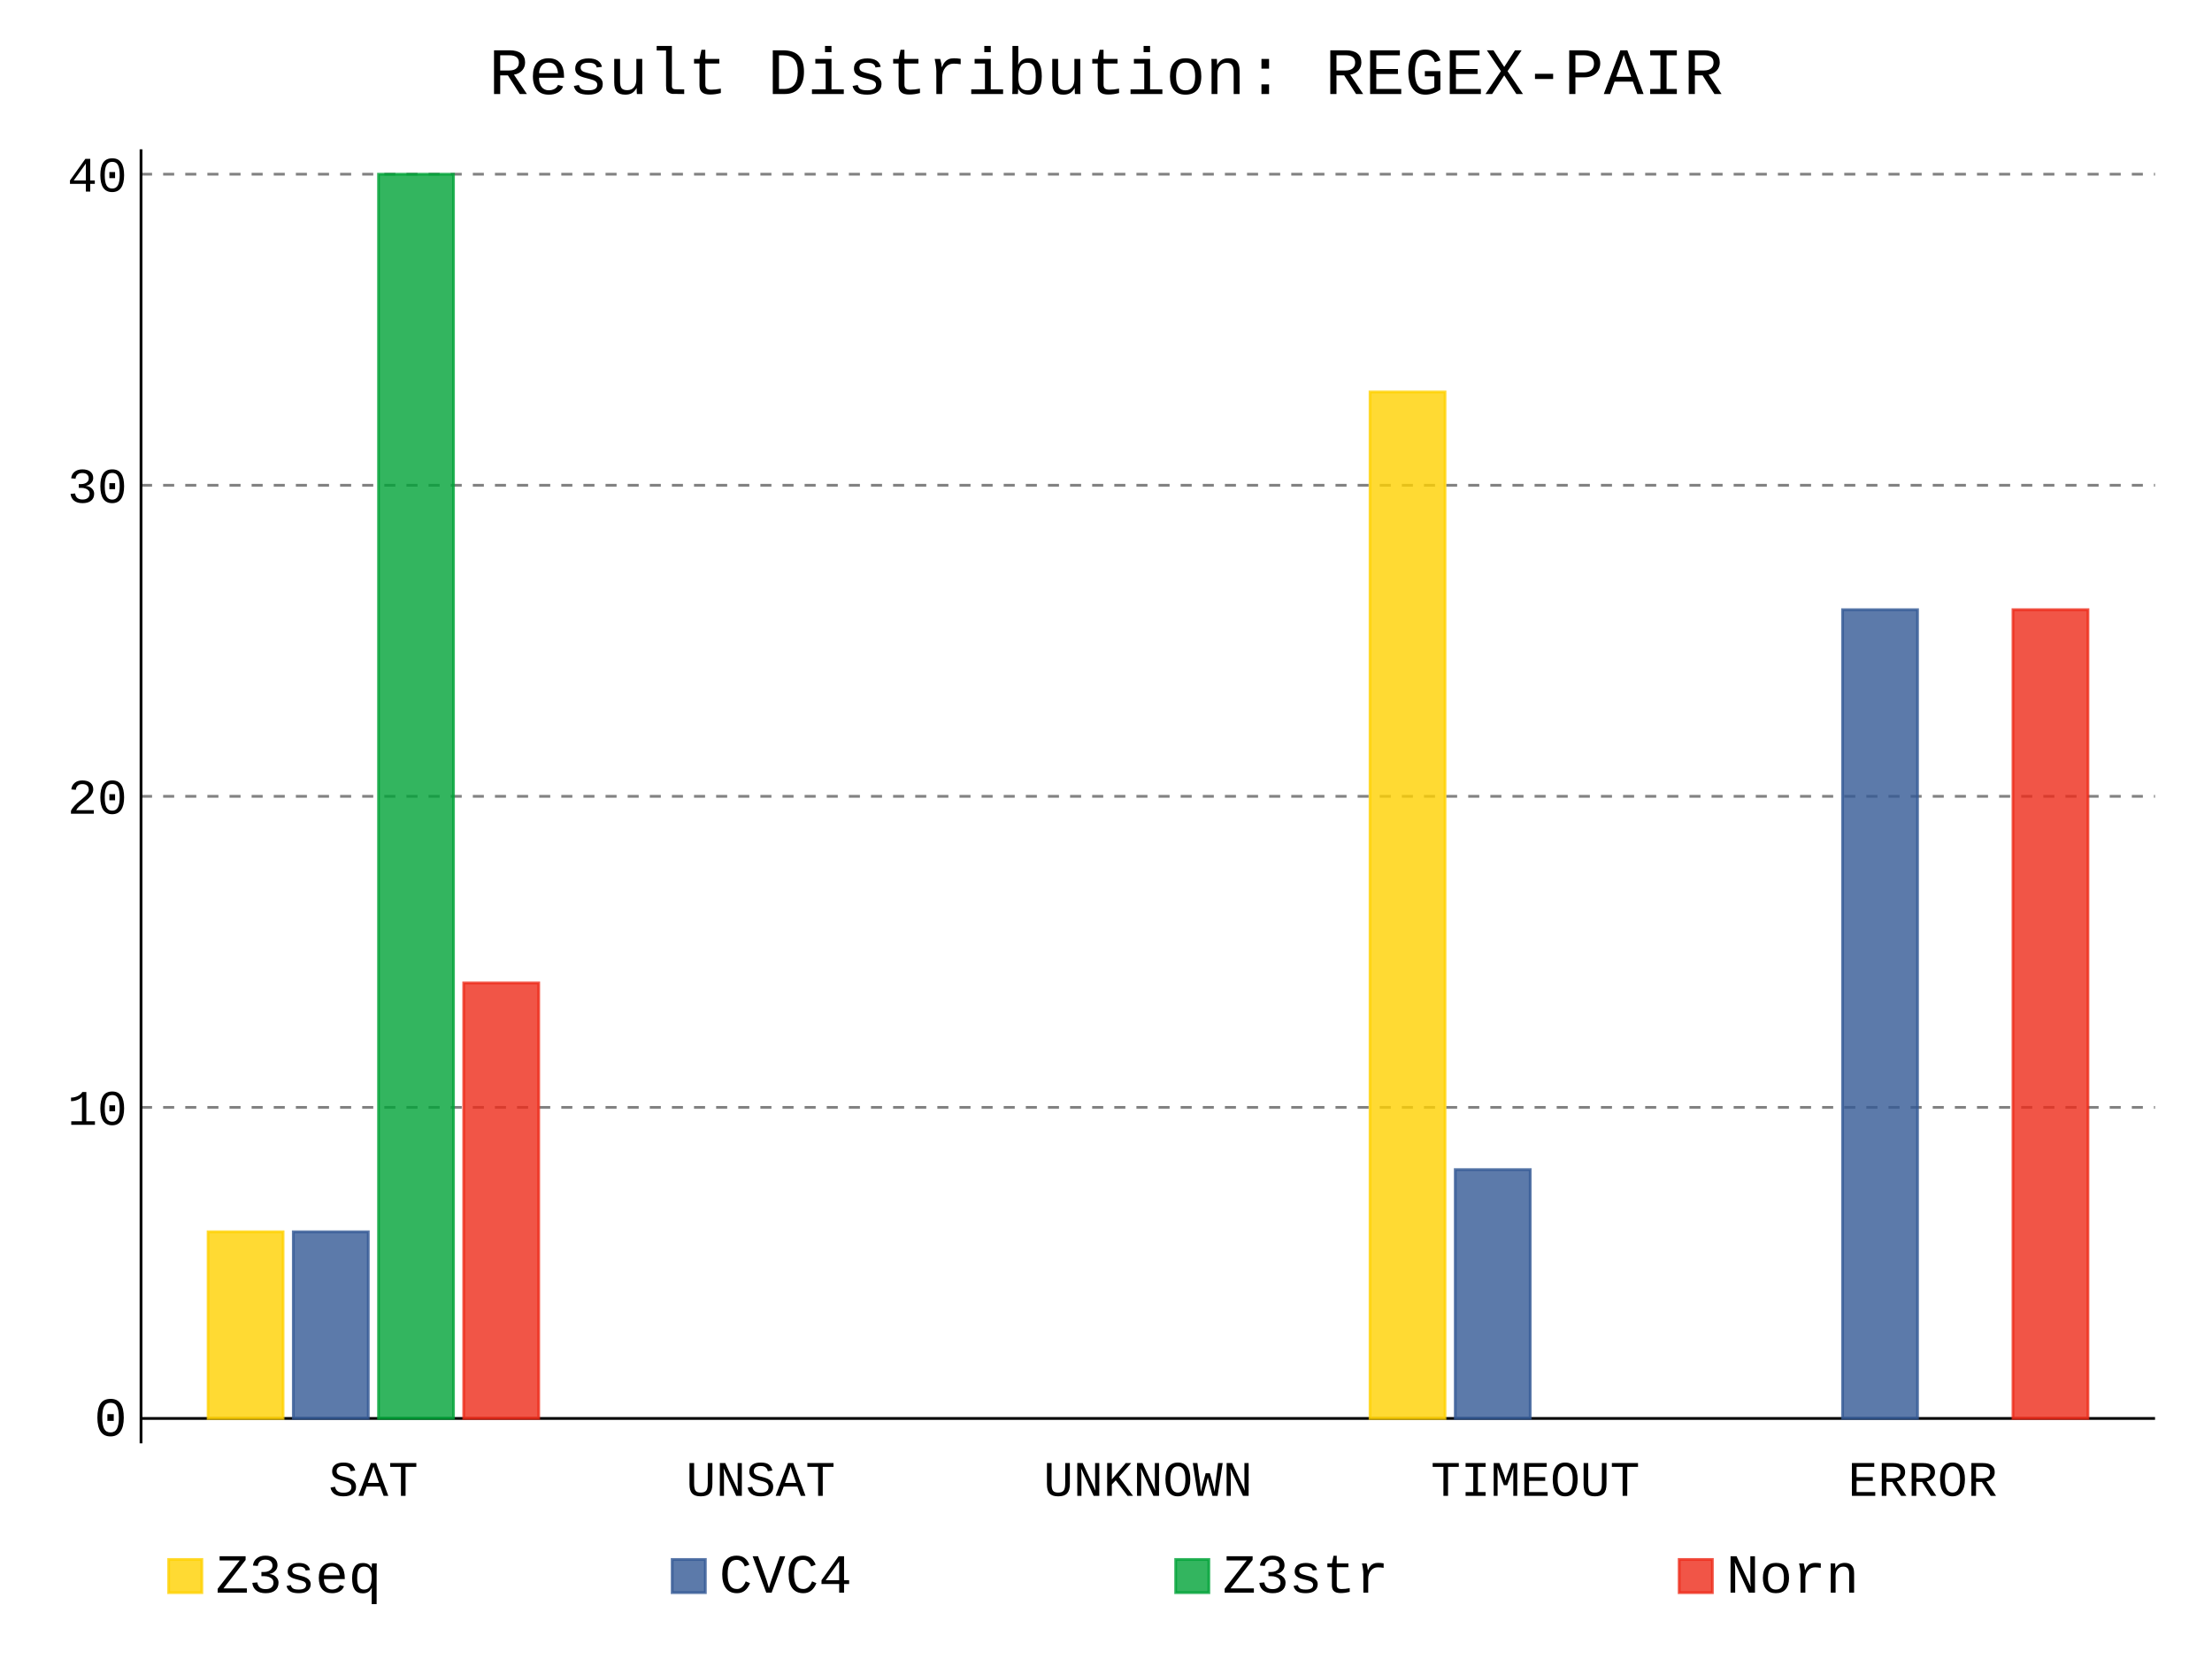
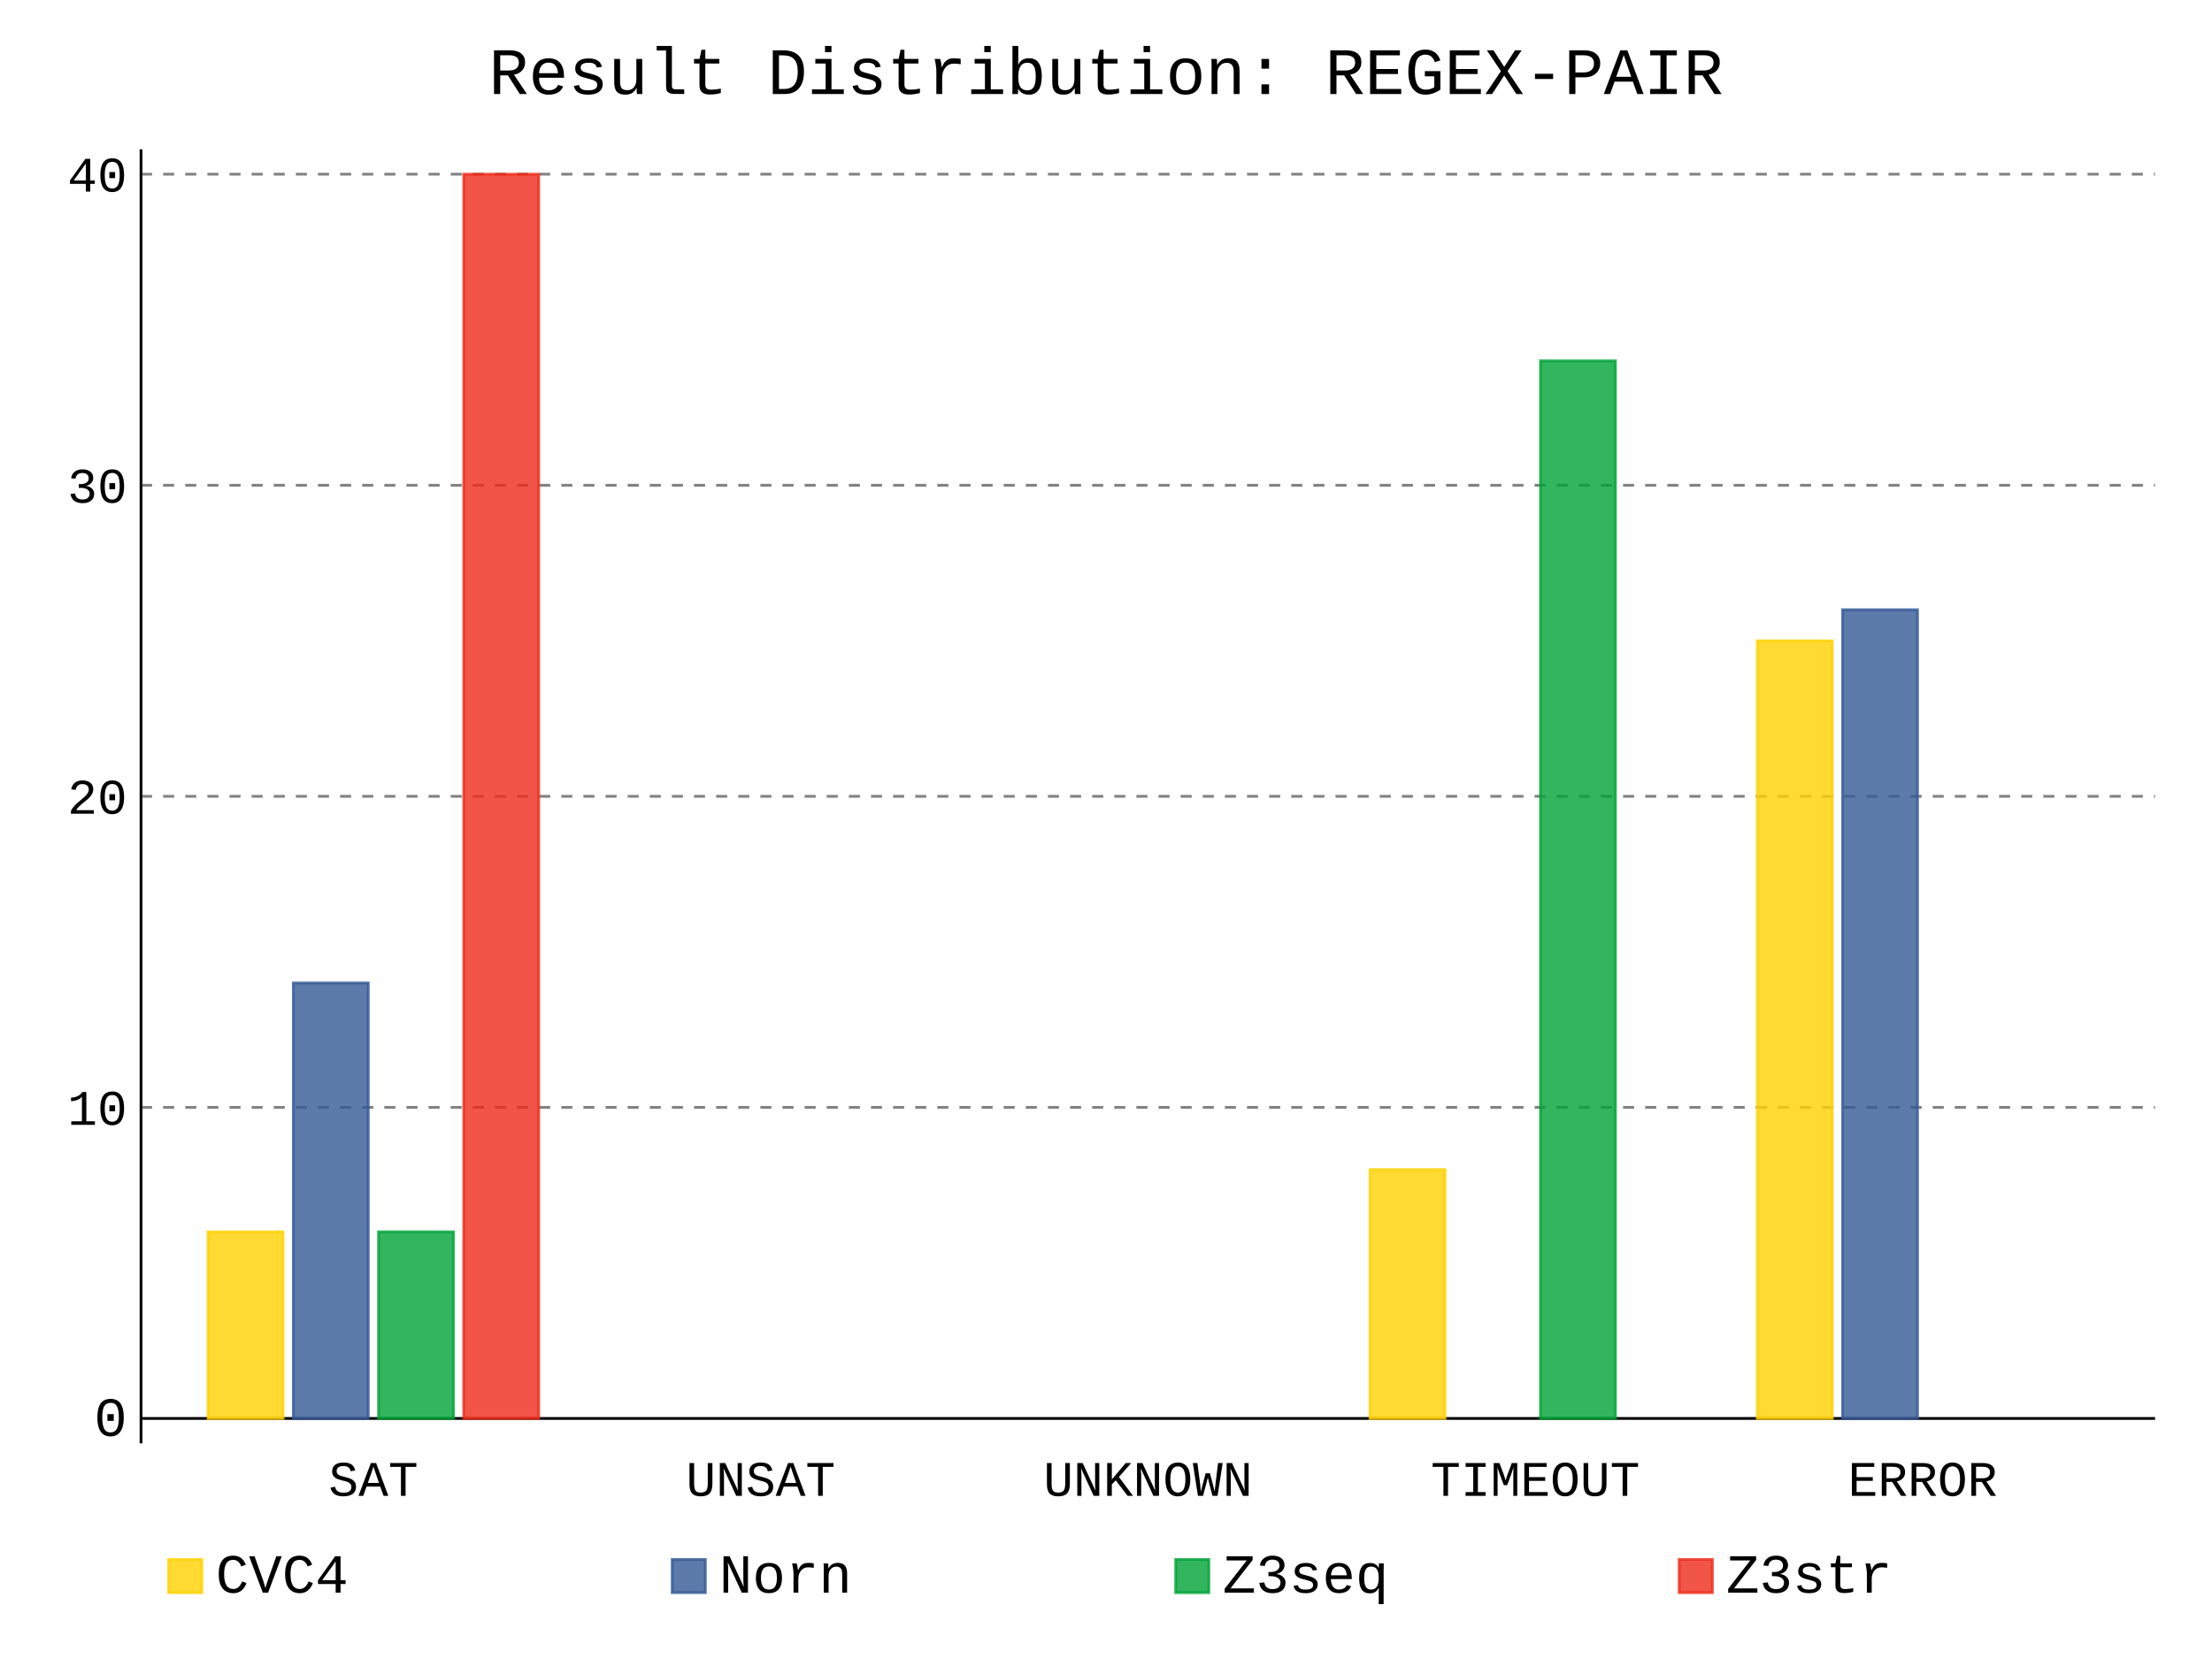
- <svg xmlns="http://www.w3.org/2000/svg" id="chart-c31f3e0b-784a-43be-9651-cb7253da7814" class="pygal-chart" viewBox="0 0 800 600">
+ <svg xmlns="http://www.w3.org/2000/svg" id="chart-2d178b61-f140-40ac-914e-9e134ed60f12" class="pygal-chart" viewBox="0 0 800 600">
  <defs>
-     <style type="text/css">#chart-c31f3e0b-784a-43be-9651-cb7253da7814{-webkit-user-select:none;-webkit-font-smoothing:antialiased;font-family:Consolas,"Liberation Mono",Menlo,Courier,monospace}#chart-c31f3e0b-784a-43be-9651-cb7253da7814 .title{font-family:Consolas,"Liberation Mono",Menlo,Courier,monospace;font-size:24px}#chart-c31f3e0b-784a-43be-9651-cb7253da7814 .legends .legend text{font-family:Consolas,"Liberation Mono",Menlo,Courier,monospace;font-size:20px}#chart-c31f3e0b-784a-43be-9651-cb7253da7814 .axis text{font-family:Consolas,"Liberation Mono",Menlo,Courier,monospace;font-size:18px}#chart-c31f3e0b-784a-43be-9651-cb7253da7814 .axis text.major{font-family:Consolas,"Liberation Mono",Menlo,Courier,monospace;font-size:20px}#chart-c31f3e0b-784a-43be-9651-cb7253da7814 .text-overlay text.value{font-family:Consolas,"Liberation Mono",Menlo,Courier,monospace;font-size:22px}#chart-c31f3e0b-784a-43be-9651-cb7253da7814 .text-overlay text.label{font-family:Consolas,"Liberation Mono",Menlo,Courier,monospace;font-size:20px}#chart-c31f3e0b-784a-43be-9651-cb7253da7814 .tooltip{font-family:Consolas,"Liberation Mono",Menlo,Courier,monospace;font-size:20px}#chart-c31f3e0b-784a-43be-9651-cb7253da7814 text.no_data{font-family:Consolas,"Liberation Mono",Menlo,Courier,monospace;font-size:64px}
- #chart-c31f3e0b-784a-43be-9651-cb7253da7814{background-color:#FFFFFF}#chart-c31f3e0b-784a-43be-9651-cb7253da7814 path,#chart-c31f3e0b-784a-43be-9651-cb7253da7814 line,#chart-c31f3e0b-784a-43be-9651-cb7253da7814 rect,#chart-c31f3e0b-784a-43be-9651-cb7253da7814 circle{-webkit-transition:100ms;-moz-transition:100ms;transition:100ms}#chart-c31f3e0b-784a-43be-9651-cb7253da7814 .graph &gt; .background{fill:#FFFFFF}#chart-c31f3e0b-784a-43be-9651-cb7253da7814 .plot &gt; .background{fill:#FFFFFF}#chart-c31f3e0b-784a-43be-9651-cb7253da7814 .graph{fill:#000000}#chart-c31f3e0b-784a-43be-9651-cb7253da7814 text.no_data{fill:#000000}#chart-c31f3e0b-784a-43be-9651-cb7253da7814 .title{fill:#000000}#chart-c31f3e0b-784a-43be-9651-cb7253da7814 .legends .legend text{fill:#000000}#chart-c31f3e0b-784a-43be-9651-cb7253da7814 .legends .legend:hover text{fill:#000000}#chart-c31f3e0b-784a-43be-9651-cb7253da7814 .axis .line{stroke:#000000}#chart-c31f3e0b-784a-43be-9651-cb7253da7814 .axis .guide.line{stroke:#828282}#chart-c31f3e0b-784a-43be-9651-cb7253da7814 .axis .major.line{stroke:#000000}#chart-c31f3e0b-784a-43be-9651-cb7253da7814 .axis text.major{fill:#000000}#chart-c31f3e0b-784a-43be-9651-cb7253da7814 .axis.y .guides:hover .guide.line,#chart-c31f3e0b-784a-43be-9651-cb7253da7814 .line-graph .axis.x .guides:hover .guide.line,#chart-c31f3e0b-784a-43be-9651-cb7253da7814 .stackedline-graph .axis.x .guides:hover .guide.line,#chart-c31f3e0b-784a-43be-9651-cb7253da7814 .xy-graph .axis.x .guides:hover .guide.line{stroke:#000000}#chart-c31f3e0b-784a-43be-9651-cb7253da7814 .axis .guides:hover text{fill:#000000}#chart-c31f3e0b-784a-43be-9651-cb7253da7814 .reactive{fill-opacity:.8;stroke-opacity:.8}#chart-c31f3e0b-784a-43be-9651-cb7253da7814 .ci{stroke:#000000}#chart-c31f3e0b-784a-43be-9651-cb7253da7814 .reactive.active,#chart-c31f3e0b-784a-43be-9651-cb7253da7814 .active .reactive{fill-opacity:.9;stroke-opacity:.9;stroke-width:4}#chart-c31f3e0b-784a-43be-9651-cb7253da7814 .ci .reactive.active{stroke-width:1.5}#chart-c31f3e0b-784a-43be-9651-cb7253da7814 .series text{fill:#000000}#chart-c31f3e0b-784a-43be-9651-cb7253da7814 .tooltip rect{fill:#FFFFFF;stroke:#000000;-webkit-transition:opacity 100ms;-moz-transition:opacity 100ms;transition:opacity 100ms}#chart-c31f3e0b-784a-43be-9651-cb7253da7814 .tooltip .label{fill:#000000}#chart-c31f3e0b-784a-43be-9651-cb7253da7814 .tooltip .label{fill:#000000}#chart-c31f3e0b-784a-43be-9651-cb7253da7814 .tooltip .legend{font-size:.8em;fill:#828282}#chart-c31f3e0b-784a-43be-9651-cb7253da7814 .tooltip .x_label{font-size:.6em;fill:#000000}#chart-c31f3e0b-784a-43be-9651-cb7253da7814 .tooltip .xlink{font-size:.5em;text-decoration:underline}#chart-c31f3e0b-784a-43be-9651-cb7253da7814 .tooltip .value{font-size:1.5em}#chart-c31f3e0b-784a-43be-9651-cb7253da7814 .bound{font-size:.5em}#chart-c31f3e0b-784a-43be-9651-cb7253da7814 .max-value{font-size:.75em;fill:#828282}#chart-c31f3e0b-784a-43be-9651-cb7253da7814 .map-element{fill:#FFFFFF;stroke:#828282 !important}#chart-c31f3e0b-784a-43be-9651-cb7253da7814 .map-element .reactive{fill-opacity:inherit;stroke-opacity:inherit}#chart-c31f3e0b-784a-43be-9651-cb7253da7814 .color-0,#chart-c31f3e0b-784a-43be-9651-cb7253da7814 .color-0 a:visited{stroke:#FFD000;fill:#FFD000}#chart-c31f3e0b-784a-43be-9651-cb7253da7814 .color-1,#chart-c31f3e0b-784a-43be-9651-cb7253da7814 .color-1 a:visited{stroke:#345995;fill:#345995}#chart-c31f3e0b-784a-43be-9651-cb7253da7814 .color-2,#chart-c31f3e0b-784a-43be-9651-cb7253da7814 .color-2 a:visited{stroke:#01A337;fill:#01A337}#chart-c31f3e0b-784a-43be-9651-cb7253da7814 .color-3,#chart-c31f3e0b-784a-43be-9651-cb7253da7814 .color-3 a:visited{stroke:#ED2B1A;fill:#ED2B1A}#chart-c31f3e0b-784a-43be-9651-cb7253da7814 .text-overlay .color-0 text{fill:black}#chart-c31f3e0b-784a-43be-9651-cb7253da7814 .text-overlay .color-1 text{fill:black}#chart-c31f3e0b-784a-43be-9651-cb7253da7814 .text-overlay .color-2 text{fill:black}#chart-c31f3e0b-784a-43be-9651-cb7253da7814 .text-overlay .color-3 text{fill:black}
- #chart-c31f3e0b-784a-43be-9651-cb7253da7814 text.no_data{text-anchor:middle}#chart-c31f3e0b-784a-43be-9651-cb7253da7814 .guide.line{fill:none}#chart-c31f3e0b-784a-43be-9651-cb7253da7814 .centered{text-anchor:middle}#chart-c31f3e0b-784a-43be-9651-cb7253da7814 .title{text-anchor:middle}#chart-c31f3e0b-784a-43be-9651-cb7253da7814 .legends .legend text{fill-opacity:1}#chart-c31f3e0b-784a-43be-9651-cb7253da7814 .axis.x text{text-anchor:middle}#chart-c31f3e0b-784a-43be-9651-cb7253da7814 .axis.x:not(.web) text[transform]{text-anchor:start}#chart-c31f3e0b-784a-43be-9651-cb7253da7814 .axis.x:not(.web) text[transform].backwards{text-anchor:end}#chart-c31f3e0b-784a-43be-9651-cb7253da7814 .axis.y text{text-anchor:end}#chart-c31f3e0b-784a-43be-9651-cb7253da7814 .axis.y text[transform].backwards{text-anchor:start}#chart-c31f3e0b-784a-43be-9651-cb7253da7814 .axis.y2 text{text-anchor:start}#chart-c31f3e0b-784a-43be-9651-cb7253da7814 .axis.y2 text[transform].backwards{text-anchor:end}#chart-c31f3e0b-784a-43be-9651-cb7253da7814 .axis .guide.line{stroke-dasharray:4,4}#chart-c31f3e0b-784a-43be-9651-cb7253da7814 .axis .major.guide.line{stroke-dasharray:6,6}#chart-c31f3e0b-784a-43be-9651-cb7253da7814 .horizontal .axis.y .guide.line,#chart-c31f3e0b-784a-43be-9651-cb7253da7814 .horizontal .axis.y2 .guide.line,#chart-c31f3e0b-784a-43be-9651-cb7253da7814 .vertical .axis.x .guide.line{opacity:0}#chart-c31f3e0b-784a-43be-9651-cb7253da7814 .horizontal .axis.always_show .guide.line,#chart-c31f3e0b-784a-43be-9651-cb7253da7814 .vertical .axis.always_show .guide.line{opacity:1 !important}#chart-c31f3e0b-784a-43be-9651-cb7253da7814 .axis.y .guides:hover .guide.line,#chart-c31f3e0b-784a-43be-9651-cb7253da7814 .axis.y2 .guides:hover .guide.line,#chart-c31f3e0b-784a-43be-9651-cb7253da7814 .axis.x .guides:hover .guide.line{opacity:1}#chart-c31f3e0b-784a-43be-9651-cb7253da7814 .axis .guides:hover text{opacity:1}#chart-c31f3e0b-784a-43be-9651-cb7253da7814 .nofill{fill:none}#chart-c31f3e0b-784a-43be-9651-cb7253da7814 .subtle-fill{fill-opacity:.2}#chart-c31f3e0b-784a-43be-9651-cb7253da7814 .dot{stroke-width:1px;fill-opacity:1}#chart-c31f3e0b-784a-43be-9651-cb7253da7814 .dot.active{stroke-width:5px}#chart-c31f3e0b-784a-43be-9651-cb7253da7814 .dot.negative{fill:transparent}#chart-c31f3e0b-784a-43be-9651-cb7253da7814 text,#chart-c31f3e0b-784a-43be-9651-cb7253da7814 tspan{stroke:none !important}#chart-c31f3e0b-784a-43be-9651-cb7253da7814 .series text.active{opacity:1}#chart-c31f3e0b-784a-43be-9651-cb7253da7814 .tooltip rect{fill-opacity:.95;stroke-width:.5}#chart-c31f3e0b-784a-43be-9651-cb7253da7814 .tooltip text{fill-opacity:1}#chart-c31f3e0b-784a-43be-9651-cb7253da7814 .showable{visibility:hidden}#chart-c31f3e0b-784a-43be-9651-cb7253da7814 .showable.shown{visibility:visible}#chart-c31f3e0b-784a-43be-9651-cb7253da7814 .gauge-background{fill:rgba(229,229,229,1);stroke:none}#chart-c31f3e0b-784a-43be-9651-cb7253da7814 .bg-lines{stroke:#FFFFFF;stroke-width:2px}</style>
+     <style type="text/css">#chart-2d178b61-f140-40ac-914e-9e134ed60f12{-webkit-user-select:none;-webkit-font-smoothing:antialiased;font-family:Consolas,"Liberation Mono",Menlo,Courier,monospace}#chart-2d178b61-f140-40ac-914e-9e134ed60f12 .title{font-family:Consolas,"Liberation Mono",Menlo,Courier,monospace;font-size:24px}#chart-2d178b61-f140-40ac-914e-9e134ed60f12 .legends .legend text{font-family:Consolas,"Liberation Mono",Menlo,Courier,monospace;font-size:20px}#chart-2d178b61-f140-40ac-914e-9e134ed60f12 .axis text{font-family:Consolas,"Liberation Mono",Menlo,Courier,monospace;font-size:18px}#chart-2d178b61-f140-40ac-914e-9e134ed60f12 .axis text.major{font-family:Consolas,"Liberation Mono",Menlo,Courier,monospace;font-size:20px}#chart-2d178b61-f140-40ac-914e-9e134ed60f12 .text-overlay text.value{font-family:Consolas,"Liberation Mono",Menlo,Courier,monospace;font-size:22px}#chart-2d178b61-f140-40ac-914e-9e134ed60f12 .text-overlay text.label{font-family:Consolas,"Liberation Mono",Menlo,Courier,monospace;font-size:20px}#chart-2d178b61-f140-40ac-914e-9e134ed60f12 .tooltip{font-family:Consolas,"Liberation Mono",Menlo,Courier,monospace;font-size:20px}#chart-2d178b61-f140-40ac-914e-9e134ed60f12 text.no_data{font-family:Consolas,"Liberation Mono",Menlo,Courier,monospace;font-size:64px}
+ #chart-2d178b61-f140-40ac-914e-9e134ed60f12{background-color:#FFFFFF}#chart-2d178b61-f140-40ac-914e-9e134ed60f12 path,#chart-2d178b61-f140-40ac-914e-9e134ed60f12 line,#chart-2d178b61-f140-40ac-914e-9e134ed60f12 rect,#chart-2d178b61-f140-40ac-914e-9e134ed60f12 circle{-webkit-transition:100ms;-moz-transition:100ms;transition:100ms}#chart-2d178b61-f140-40ac-914e-9e134ed60f12 .graph &gt; .background{fill:#FFFFFF}#chart-2d178b61-f140-40ac-914e-9e134ed60f12 .plot &gt; .background{fill:#FFFFFF}#chart-2d178b61-f140-40ac-914e-9e134ed60f12 .graph{fill:#000000}#chart-2d178b61-f140-40ac-914e-9e134ed60f12 text.no_data{fill:#000000}#chart-2d178b61-f140-40ac-914e-9e134ed60f12 .title{fill:#000000}#chart-2d178b61-f140-40ac-914e-9e134ed60f12 .legends .legend text{fill:#000000}#chart-2d178b61-f140-40ac-914e-9e134ed60f12 .legends .legend:hover text{fill:#000000}#chart-2d178b61-f140-40ac-914e-9e134ed60f12 .axis .line{stroke:#000000}#chart-2d178b61-f140-40ac-914e-9e134ed60f12 .axis .guide.line{stroke:#828282}#chart-2d178b61-f140-40ac-914e-9e134ed60f12 .axis .major.line{stroke:#000000}#chart-2d178b61-f140-40ac-914e-9e134ed60f12 .axis text.major{fill:#000000}#chart-2d178b61-f140-40ac-914e-9e134ed60f12 .axis.y .guides:hover .guide.line,#chart-2d178b61-f140-40ac-914e-9e134ed60f12 .line-graph .axis.x .guides:hover .guide.line,#chart-2d178b61-f140-40ac-914e-9e134ed60f12 .stackedline-graph .axis.x .guides:hover .guide.line,#chart-2d178b61-f140-40ac-914e-9e134ed60f12 .xy-graph .axis.x .guides:hover .guide.line{stroke:#000000}#chart-2d178b61-f140-40ac-914e-9e134ed60f12 .axis .guides:hover text{fill:#000000}#chart-2d178b61-f140-40ac-914e-9e134ed60f12 .reactive{fill-opacity:.8;stroke-opacity:.8}#chart-2d178b61-f140-40ac-914e-9e134ed60f12 .ci{stroke:#000000}#chart-2d178b61-f140-40ac-914e-9e134ed60f12 .reactive.active,#chart-2d178b61-f140-40ac-914e-9e134ed60f12 .active .reactive{fill-opacity:.9;stroke-opacity:.9;stroke-width:4}#chart-2d178b61-f140-40ac-914e-9e134ed60f12 .ci .reactive.active{stroke-width:1.5}#chart-2d178b61-f140-40ac-914e-9e134ed60f12 .series text{fill:#000000}#chart-2d178b61-f140-40ac-914e-9e134ed60f12 .tooltip rect{fill:#FFFFFF;stroke:#000000;-webkit-transition:opacity 100ms;-moz-transition:opacity 100ms;transition:opacity 100ms}#chart-2d178b61-f140-40ac-914e-9e134ed60f12 .tooltip .label{fill:#000000}#chart-2d178b61-f140-40ac-914e-9e134ed60f12 .tooltip .label{fill:#000000}#chart-2d178b61-f140-40ac-914e-9e134ed60f12 .tooltip .legend{font-size:.8em;fill:#828282}#chart-2d178b61-f140-40ac-914e-9e134ed60f12 .tooltip .x_label{font-size:.6em;fill:#000000}#chart-2d178b61-f140-40ac-914e-9e134ed60f12 .tooltip .xlink{font-size:.5em;text-decoration:underline}#chart-2d178b61-f140-40ac-914e-9e134ed60f12 .tooltip .value{font-size:1.5em}#chart-2d178b61-f140-40ac-914e-9e134ed60f12 .bound{font-size:.5em}#chart-2d178b61-f140-40ac-914e-9e134ed60f12 .max-value{font-size:.75em;fill:#828282}#chart-2d178b61-f140-40ac-914e-9e134ed60f12 .map-element{fill:#FFFFFF;stroke:#828282 !important}#chart-2d178b61-f140-40ac-914e-9e134ed60f12 .map-element .reactive{fill-opacity:inherit;stroke-opacity:inherit}#chart-2d178b61-f140-40ac-914e-9e134ed60f12 .color-0,#chart-2d178b61-f140-40ac-914e-9e134ed60f12 .color-0 a:visited{stroke:#FFD000;fill:#FFD000}#chart-2d178b61-f140-40ac-914e-9e134ed60f12 .color-1,#chart-2d178b61-f140-40ac-914e-9e134ed60f12 .color-1 a:visited{stroke:#345995;fill:#345995}#chart-2d178b61-f140-40ac-914e-9e134ed60f12 .color-2,#chart-2d178b61-f140-40ac-914e-9e134ed60f12 .color-2 a:visited{stroke:#01A337;fill:#01A337}#chart-2d178b61-f140-40ac-914e-9e134ed60f12 .color-3,#chart-2d178b61-f140-40ac-914e-9e134ed60f12 .color-3 a:visited{stroke:#ED2B1A;fill:#ED2B1A}#chart-2d178b61-f140-40ac-914e-9e134ed60f12 .text-overlay .color-0 text{fill:black}#chart-2d178b61-f140-40ac-914e-9e134ed60f12 .text-overlay .color-1 text{fill:black}#chart-2d178b61-f140-40ac-914e-9e134ed60f12 .text-overlay .color-2 text{fill:black}#chart-2d178b61-f140-40ac-914e-9e134ed60f12 .text-overlay .color-3 text{fill:black}
+ #chart-2d178b61-f140-40ac-914e-9e134ed60f12 text.no_data{text-anchor:middle}#chart-2d178b61-f140-40ac-914e-9e134ed60f12 .guide.line{fill:none}#chart-2d178b61-f140-40ac-914e-9e134ed60f12 .centered{text-anchor:middle}#chart-2d178b61-f140-40ac-914e-9e134ed60f12 .title{text-anchor:middle}#chart-2d178b61-f140-40ac-914e-9e134ed60f12 .legends .legend text{fill-opacity:1}#chart-2d178b61-f140-40ac-914e-9e134ed60f12 .axis.x text{text-anchor:middle}#chart-2d178b61-f140-40ac-914e-9e134ed60f12 .axis.x:not(.web) text[transform]{text-anchor:start}#chart-2d178b61-f140-40ac-914e-9e134ed60f12 .axis.x:not(.web) text[transform].backwards{text-anchor:end}#chart-2d178b61-f140-40ac-914e-9e134ed60f12 .axis.y text{text-anchor:end}#chart-2d178b61-f140-40ac-914e-9e134ed60f12 .axis.y text[transform].backwards{text-anchor:start}#chart-2d178b61-f140-40ac-914e-9e134ed60f12 .axis.y2 text{text-anchor:start}#chart-2d178b61-f140-40ac-914e-9e134ed60f12 .axis.y2 text[transform].backwards{text-anchor:end}#chart-2d178b61-f140-40ac-914e-9e134ed60f12 .axis .guide.line{stroke-dasharray:4,4}#chart-2d178b61-f140-40ac-914e-9e134ed60f12 .axis .major.guide.line{stroke-dasharray:6,6}#chart-2d178b61-f140-40ac-914e-9e134ed60f12 .horizontal .axis.y .guide.line,#chart-2d178b61-f140-40ac-914e-9e134ed60f12 .horizontal .axis.y2 .guide.line,#chart-2d178b61-f140-40ac-914e-9e134ed60f12 .vertical .axis.x .guide.line{opacity:0}#chart-2d178b61-f140-40ac-914e-9e134ed60f12 .horizontal .axis.always_show .guide.line,#chart-2d178b61-f140-40ac-914e-9e134ed60f12 .vertical .axis.always_show .guide.line{opacity:1 !important}#chart-2d178b61-f140-40ac-914e-9e134ed60f12 .axis.y .guides:hover .guide.line,#chart-2d178b61-f140-40ac-914e-9e134ed60f12 .axis.y2 .guides:hover .guide.line,#chart-2d178b61-f140-40ac-914e-9e134ed60f12 .axis.x .guides:hover .guide.line{opacity:1}#chart-2d178b61-f140-40ac-914e-9e134ed60f12 .axis .guides:hover text{opacity:1}#chart-2d178b61-f140-40ac-914e-9e134ed60f12 .nofill{fill:none}#chart-2d178b61-f140-40ac-914e-9e134ed60f12 .subtle-fill{fill-opacity:.2}#chart-2d178b61-f140-40ac-914e-9e134ed60f12 .dot{stroke-width:1px;fill-opacity:1}#chart-2d178b61-f140-40ac-914e-9e134ed60f12 .dot.active{stroke-width:5px}#chart-2d178b61-f140-40ac-914e-9e134ed60f12 .dot.negative{fill:transparent}#chart-2d178b61-f140-40ac-914e-9e134ed60f12 text,#chart-2d178b61-f140-40ac-914e-9e134ed60f12 tspan{stroke:none !important}#chart-2d178b61-f140-40ac-914e-9e134ed60f12 .series text.active{opacity:1}#chart-2d178b61-f140-40ac-914e-9e134ed60f12 .tooltip rect{fill-opacity:.95;stroke-width:.5}#chart-2d178b61-f140-40ac-914e-9e134ed60f12 .tooltip text{fill-opacity:1}#chart-2d178b61-f140-40ac-914e-9e134ed60f12 .showable{visibility:hidden}#chart-2d178b61-f140-40ac-914e-9e134ed60f12 .showable.shown{visibility:visible}#chart-2d178b61-f140-40ac-914e-9e134ed60f12 .gauge-background{fill:rgba(229,229,229,1);stroke:none}#chart-2d178b61-f140-40ac-914e-9e134ed60f12 .bg-lines{stroke:#FFFFFF;stroke-width:2px}</style>
  </defs>
  <g class="graph bar-graph vertical">
    <rect class="background" height="600" width="800" x="0" y="0" />
    <g class="plot" transform="translate(51, 54)">
      <rect class="background" height="468.0" width="728.4" x="0" y="0" />
      <g class="axis y always_show">
        <g class="guides">
          <path class="axis major line" d="M0 459 h728.4" />
          <text class="major" x="-5" y="465.3">0</text>
        </g>
        <g class="guides">
          <path class="guide line" d="M0 346.5 h728.4" />
          <text class="" x="-5" y="352.8">10</text>
        </g>
        <g class="guides">
          <path class="guide line" d="M0 234 h728.4" />
          <text class="" x="-5" y="240.3">20</text>
        </g>
        <g class="guides">
          <path class="guide line" d="M0 121.5 h728.4" />
          <text class="" x="-5" y="127.8">30</text>
        </g>
        <g class="guides">
          <path class="guide line" d="M0 9 h728.4" />
          <text class="" x="-5" y="15.3">40</text>
        </g>
      </g>
      <g class="axis x">
        <path class="line" d="M0 0 v468" />
        <g class="guides">
          <path class="guide line" d="M84.046 0 v468" />
          <text class="" x="84.046" y="487.0">SAT</text>
        </g>
        <g class="guides">
          <path class="guide line" d="M224.123 0 v468" />
          <text class="" x="224.123" y="487.0">UNSAT</text>
        </g>
        <g class="guides">
          <path class="guide line" d="M364.2 0 v468" />
          <text class="" x="364.2" y="487.0">UNKNOWN</text>
        </g>
        <g class="guides">
          <path class="guide line" d="M504.277 0 v468" />
          <text class="" x="504.277" y="487.0">TIMEOUT</text>
        </g>
        <g class="guides">
          <path class="guide line" d="M644.354 0 v468" />
          <text class="" x="644.354" y="487.0">ERROR</text>
        </g>
      </g>
      <g class="series serie-0 color-0">
        <g class="bars">
          <g class="bar">
            <rect class="rect reactive tooltip-trigger" height="67.5" rx="0" ry="0" width="27.119" x="24.261" y="391.5" />
          </g>
          <g class="bar">
            <rect class="rect reactive tooltip-trigger" height="0.0" rx="0" ry="0" width="27.119" x="164.338" y="459.0" />
          </g>
          <g class="bar">
            <rect class="rect reactive tooltip-trigger" height="0.0" rx="0" ry="0" width="27.119" x="304.415" y="459.0" />
          </g>
          <g class="bar">
-             <rect class="rect reactive tooltip-trigger" height="371.25" rx="0" ry="0" width="27.119" x="444.492" y="87.75" />
+             <rect class="rect reactive tooltip-trigger" height="90.0" rx="0" ry="0" width="27.119" x="444.492" y="369.0" />
          </g>
          <g class="bar">
-             <rect class="rect reactive tooltip-trigger" height="0.0" rx="0" ry="0" width="27.119" x="584.569" y="459.0" />
+             <rect class="rect reactive tooltip-trigger" height="281.25" rx="0" ry="0" width="27.119" x="584.569" y="177.75" />
          </g>
        </g>
      </g>
      <g class="series serie-1 color-1">
        <g class="bars">
          <g class="bar">
-             <rect class="rect reactive tooltip-trigger" height="67.5" rx="0" ry="0" width="27.119" x="55.078" y="391.5" />
+             <rect class="rect reactive tooltip-trigger" height="157.5" rx="0" ry="0" width="27.119" x="55.078" y="301.5" />
          </g>
          <g class="bar">
            <rect class="rect reactive tooltip-trigger" height="0.0" rx="0" ry="0" width="27.119" x="195.155" y="459.0" />
          </g>
          <g class="bar">
            <rect class="rect reactive tooltip-trigger" height="0.0" rx="0" ry="0" width="27.119" x="335.232" y="459.0" />
          </g>
          <g class="bar">
-             <rect class="rect reactive tooltip-trigger" height="90.0" rx="0" ry="0" width="27.119" x="475.309" y="369.0" />
+             <rect class="rect reactive tooltip-trigger" height="0.0" rx="0" ry="0" width="27.119" x="475.309" y="459.0" />
          </g>
          <g class="bar">
            <rect class="rect reactive tooltip-trigger" height="292.5" rx="0" ry="0" width="27.119" x="615.386" y="166.5" />
          </g>
        </g>
      </g>
      <g class="series serie-2 color-2">
        <g class="bars">
          <g class="bar">
-             <rect class="rect reactive tooltip-trigger" height="450.0" rx="0" ry="0" width="27.119" x="85.895" y="9.0" />
+             <rect class="rect reactive tooltip-trigger" height="67.5" rx="0" ry="0" width="27.119" x="85.895" y="391.5" />
          </g>
          <g class="bar">
            <rect class="rect reactive tooltip-trigger" height="0.0" rx="0" ry="0" width="27.119" x="225.972" y="459.0" />
          </g>
          <g class="bar">
            <rect class="rect reactive tooltip-trigger" height="0.0" rx="0" ry="0" width="27.119" x="366.049" y="459.0" />
          </g>
          <g class="bar">
-             <rect class="rect reactive tooltip-trigger" height="0.0" rx="0" ry="0" width="27.119" x="506.126" y="459.0" />
+             <rect class="rect reactive tooltip-trigger" height="382.5" rx="0" ry="0" width="27.119" x="506.126" y="76.5" />
          </g>
          <g class="bar">
            <rect class="rect reactive tooltip-trigger" height="0.0" rx="0" ry="0" width="27.119" x="646.203" y="459.0" />
          </g>
        </g>
      </g>
      <g class="series serie-3 color-3">
        <g class="bars">
          <g class="bar">
-             <rect class="rect reactive tooltip-trigger" height="157.5" rx="0" ry="0" width="27.119" x="116.712" y="301.5" />
+             <rect class="rect reactive tooltip-trigger" height="450.0" rx="0" ry="0" width="27.119" x="116.712" y="9.0" />
          </g>
          <g class="bar">
            <rect class="rect reactive tooltip-trigger" height="0.0" rx="0" ry="0" width="27.119" x="256.789" y="459.0" />
          </g>
          <g class="bar">
            <rect class="rect reactive tooltip-trigger" height="0.0" rx="0" ry="0" width="27.119" x="396.866" y="459.0" />
          </g>
          <g class="bar">
            <rect class="rect reactive tooltip-trigger" height="0.0" rx="0" ry="0" width="27.119" x="536.943" y="459.0" />
          </g>
          <g class="bar">
-             <rect class="rect reactive tooltip-trigger" height="292.5" rx="0" ry="0" width="27.119" x="677.02" y="166.5" />
+             <rect class="rect reactive tooltip-trigger" height="0.0" rx="0" ry="0" width="27.119" x="677.02" y="459.0" />
          </g>
        </g>
      </g>
    </g>
    <g class="titles">
      <text class="title plot_title" x="400.0" y="34">Result Distribution: REGEX-PAIR</text>
    </g>
    <g class="plot overlay" transform="translate(51, 54)">
      <g class="series serie-0 color-0" />
      <g class="series serie-1 color-1" />
      <g class="series serie-2 color-2" />
      <g class="series serie-3 color-3" />
    </g>
    <g class="plot text-overlay" transform="translate(51, 54)">
      <g class="series serie-0 color-0" />
      <g class="series serie-1 color-1" />
      <g class="series serie-2 color-2" />
      <g class="series serie-3 color-3" />
    </g>
    <g class="plot tooltip-overlay" transform="translate(51, 54)">
      <g class="tooltip" style="opacity: 0" transform="translate(0 0)">
        <rect class="tooltip-box" height="0" rx="10" ry="10" width="0" />
        <g class="text" />
      </g>
    </g>
    <g class="legends" transform="translate(61, 560)">
      <g class="legend reactive activate-serie" id="activate-serie-0">
        <rect class="color-0 reactive" height="12" width="12" x="0.0" y="4.0" />
-         <text x="17.0" y="16.0">Z3seq</text>
+         <text x="17.0" y="16.0">CVC4</text>
      </g>
      <g class="legend reactive activate-serie" id="activate-serie-1">
        <rect class="color-1 reactive" height="12" width="12" x="182.1" y="4.0" />
-         <text x="199.1" y="16.0">CVC4</text>
+         <text x="199.1" y="16.0">Norn</text>
      </g>
      <g class="legend reactive activate-serie" id="activate-serie-2">
        <rect class="color-2 reactive" height="12" width="12" x="364.2" y="4.0" />
-         <text x="381.2" y="16.0">Z3str</text>
+         <text x="381.2" y="16.0">Z3seq</text>
      </g>
      <g class="legend reactive activate-serie" id="activate-serie-3">
        <rect class="color-3 reactive" height="12" width="12" x="546.3" y="4.0" />
-         <text x="563.3" y="16.0">Norn</text>
+         <text x="563.3" y="16.0">Z3str</text>
      </g>
    </g>
  </g>
</svg>
